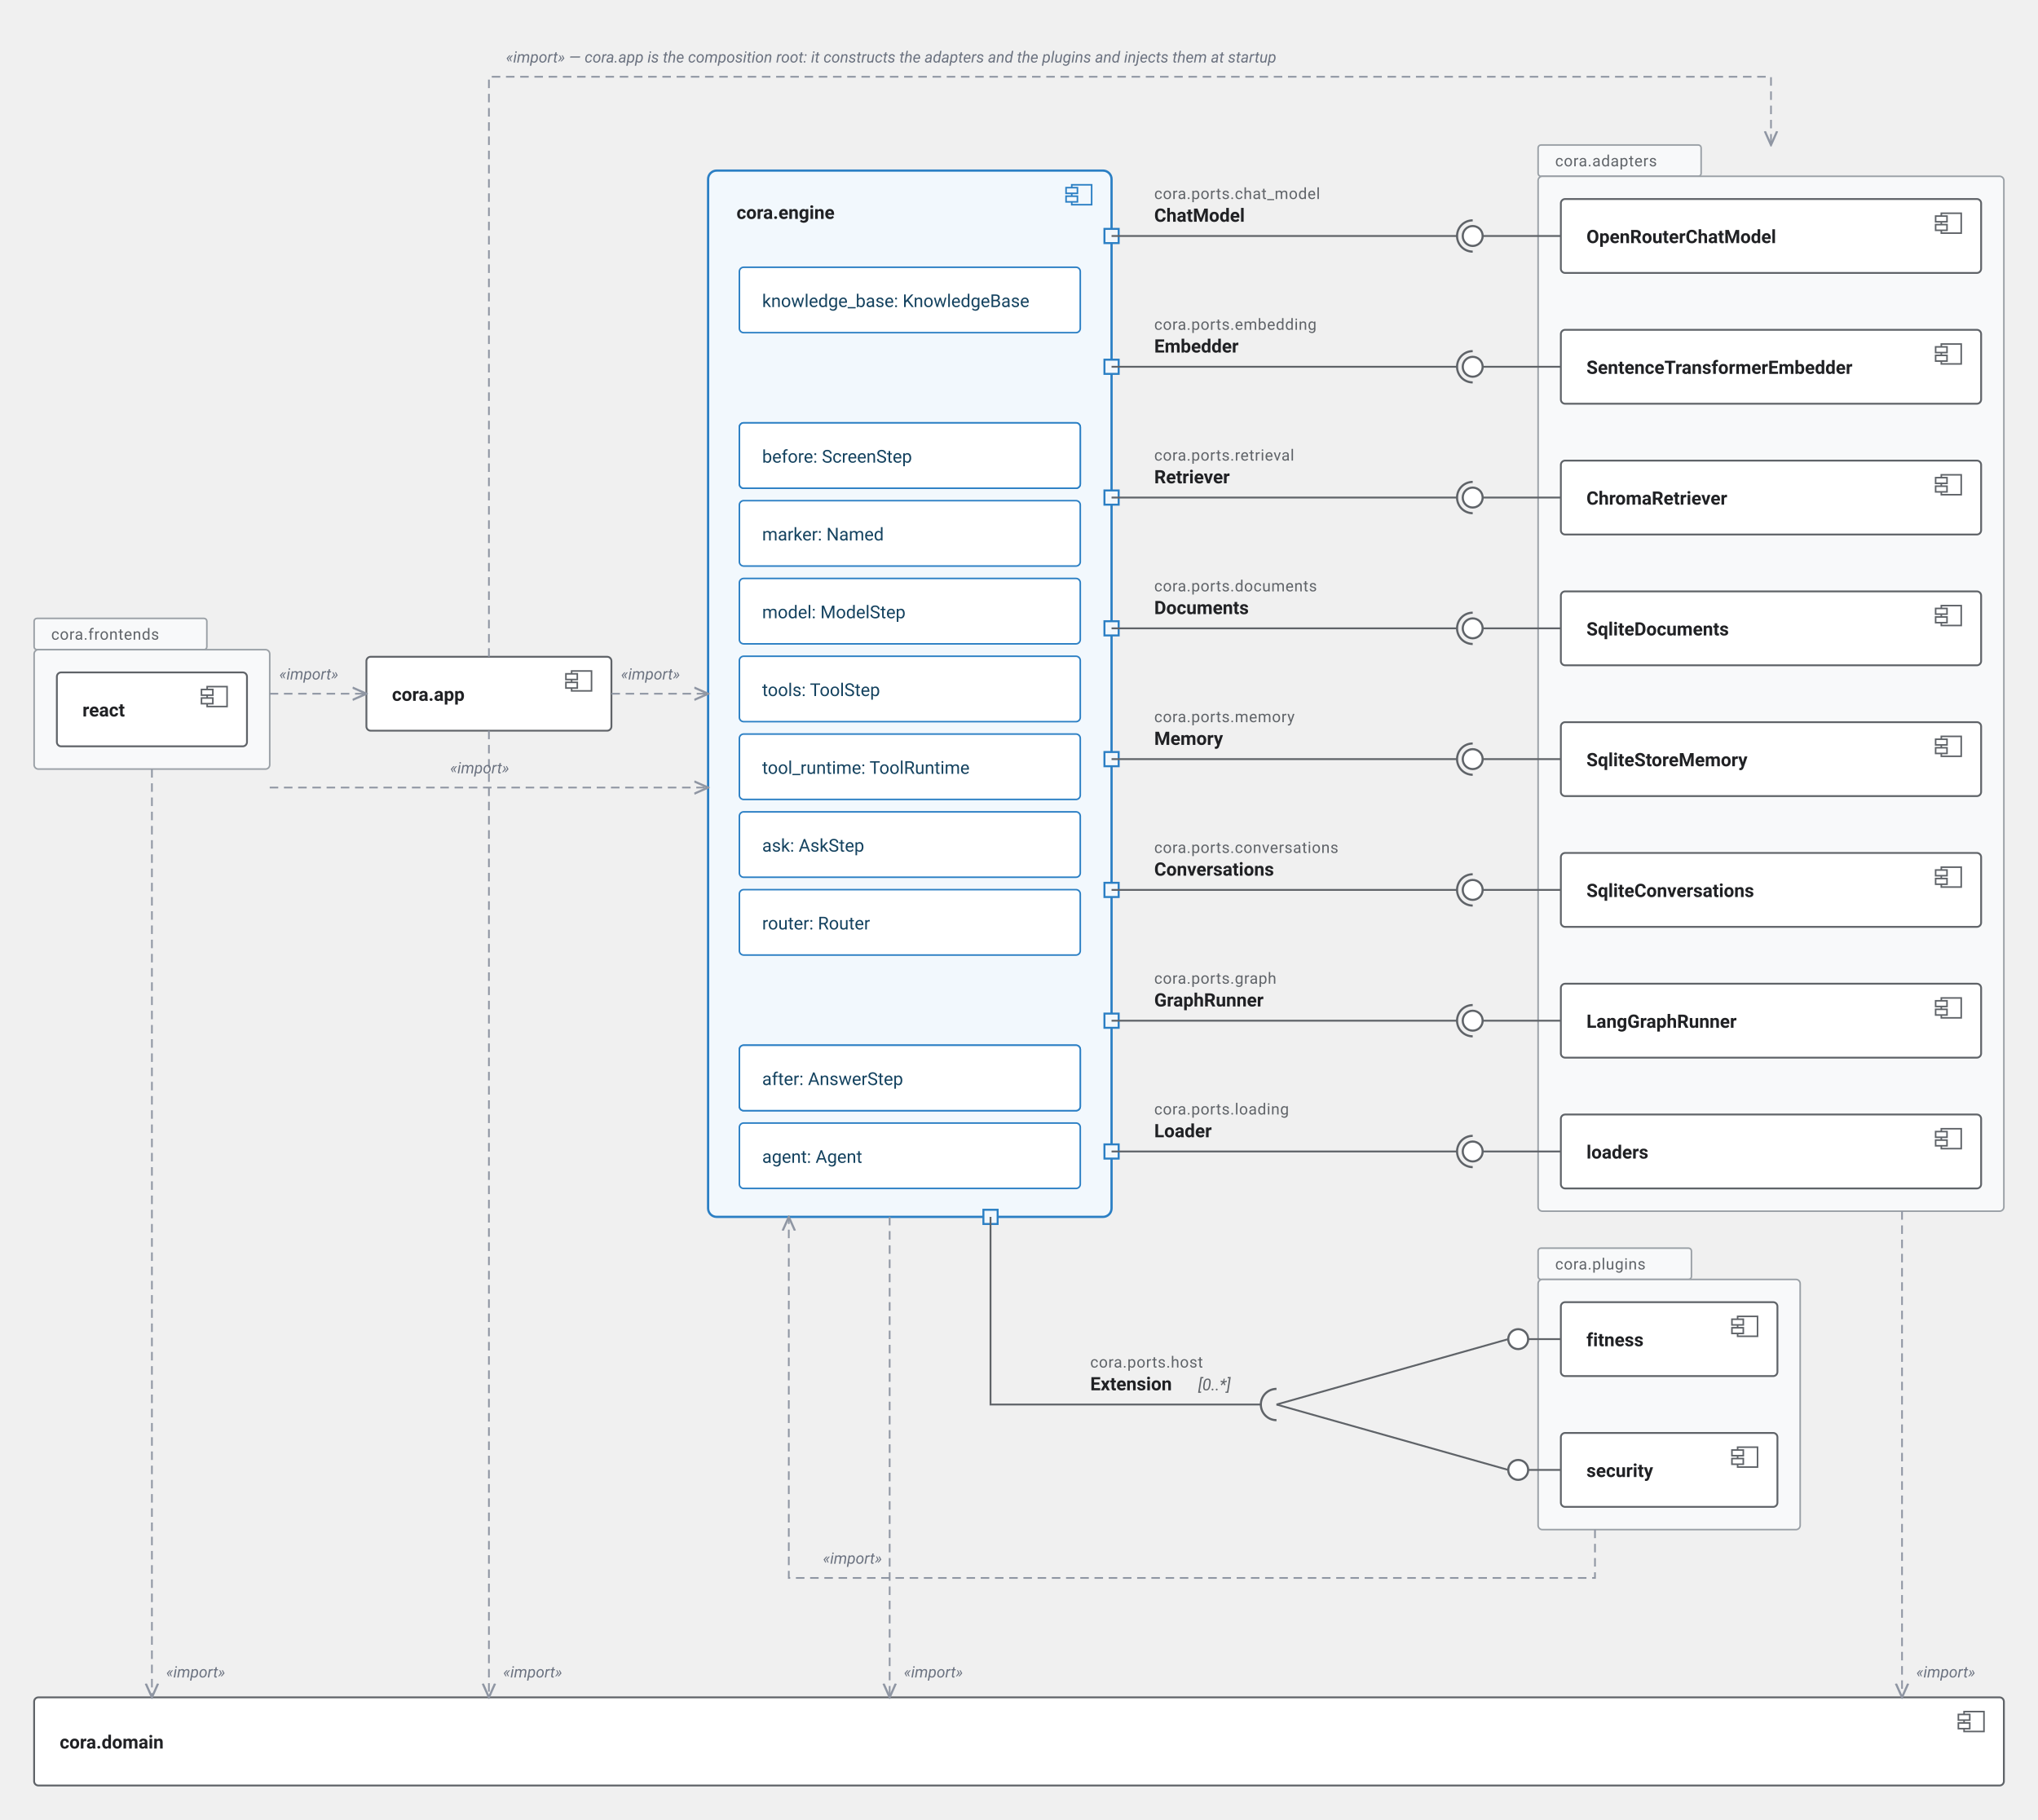
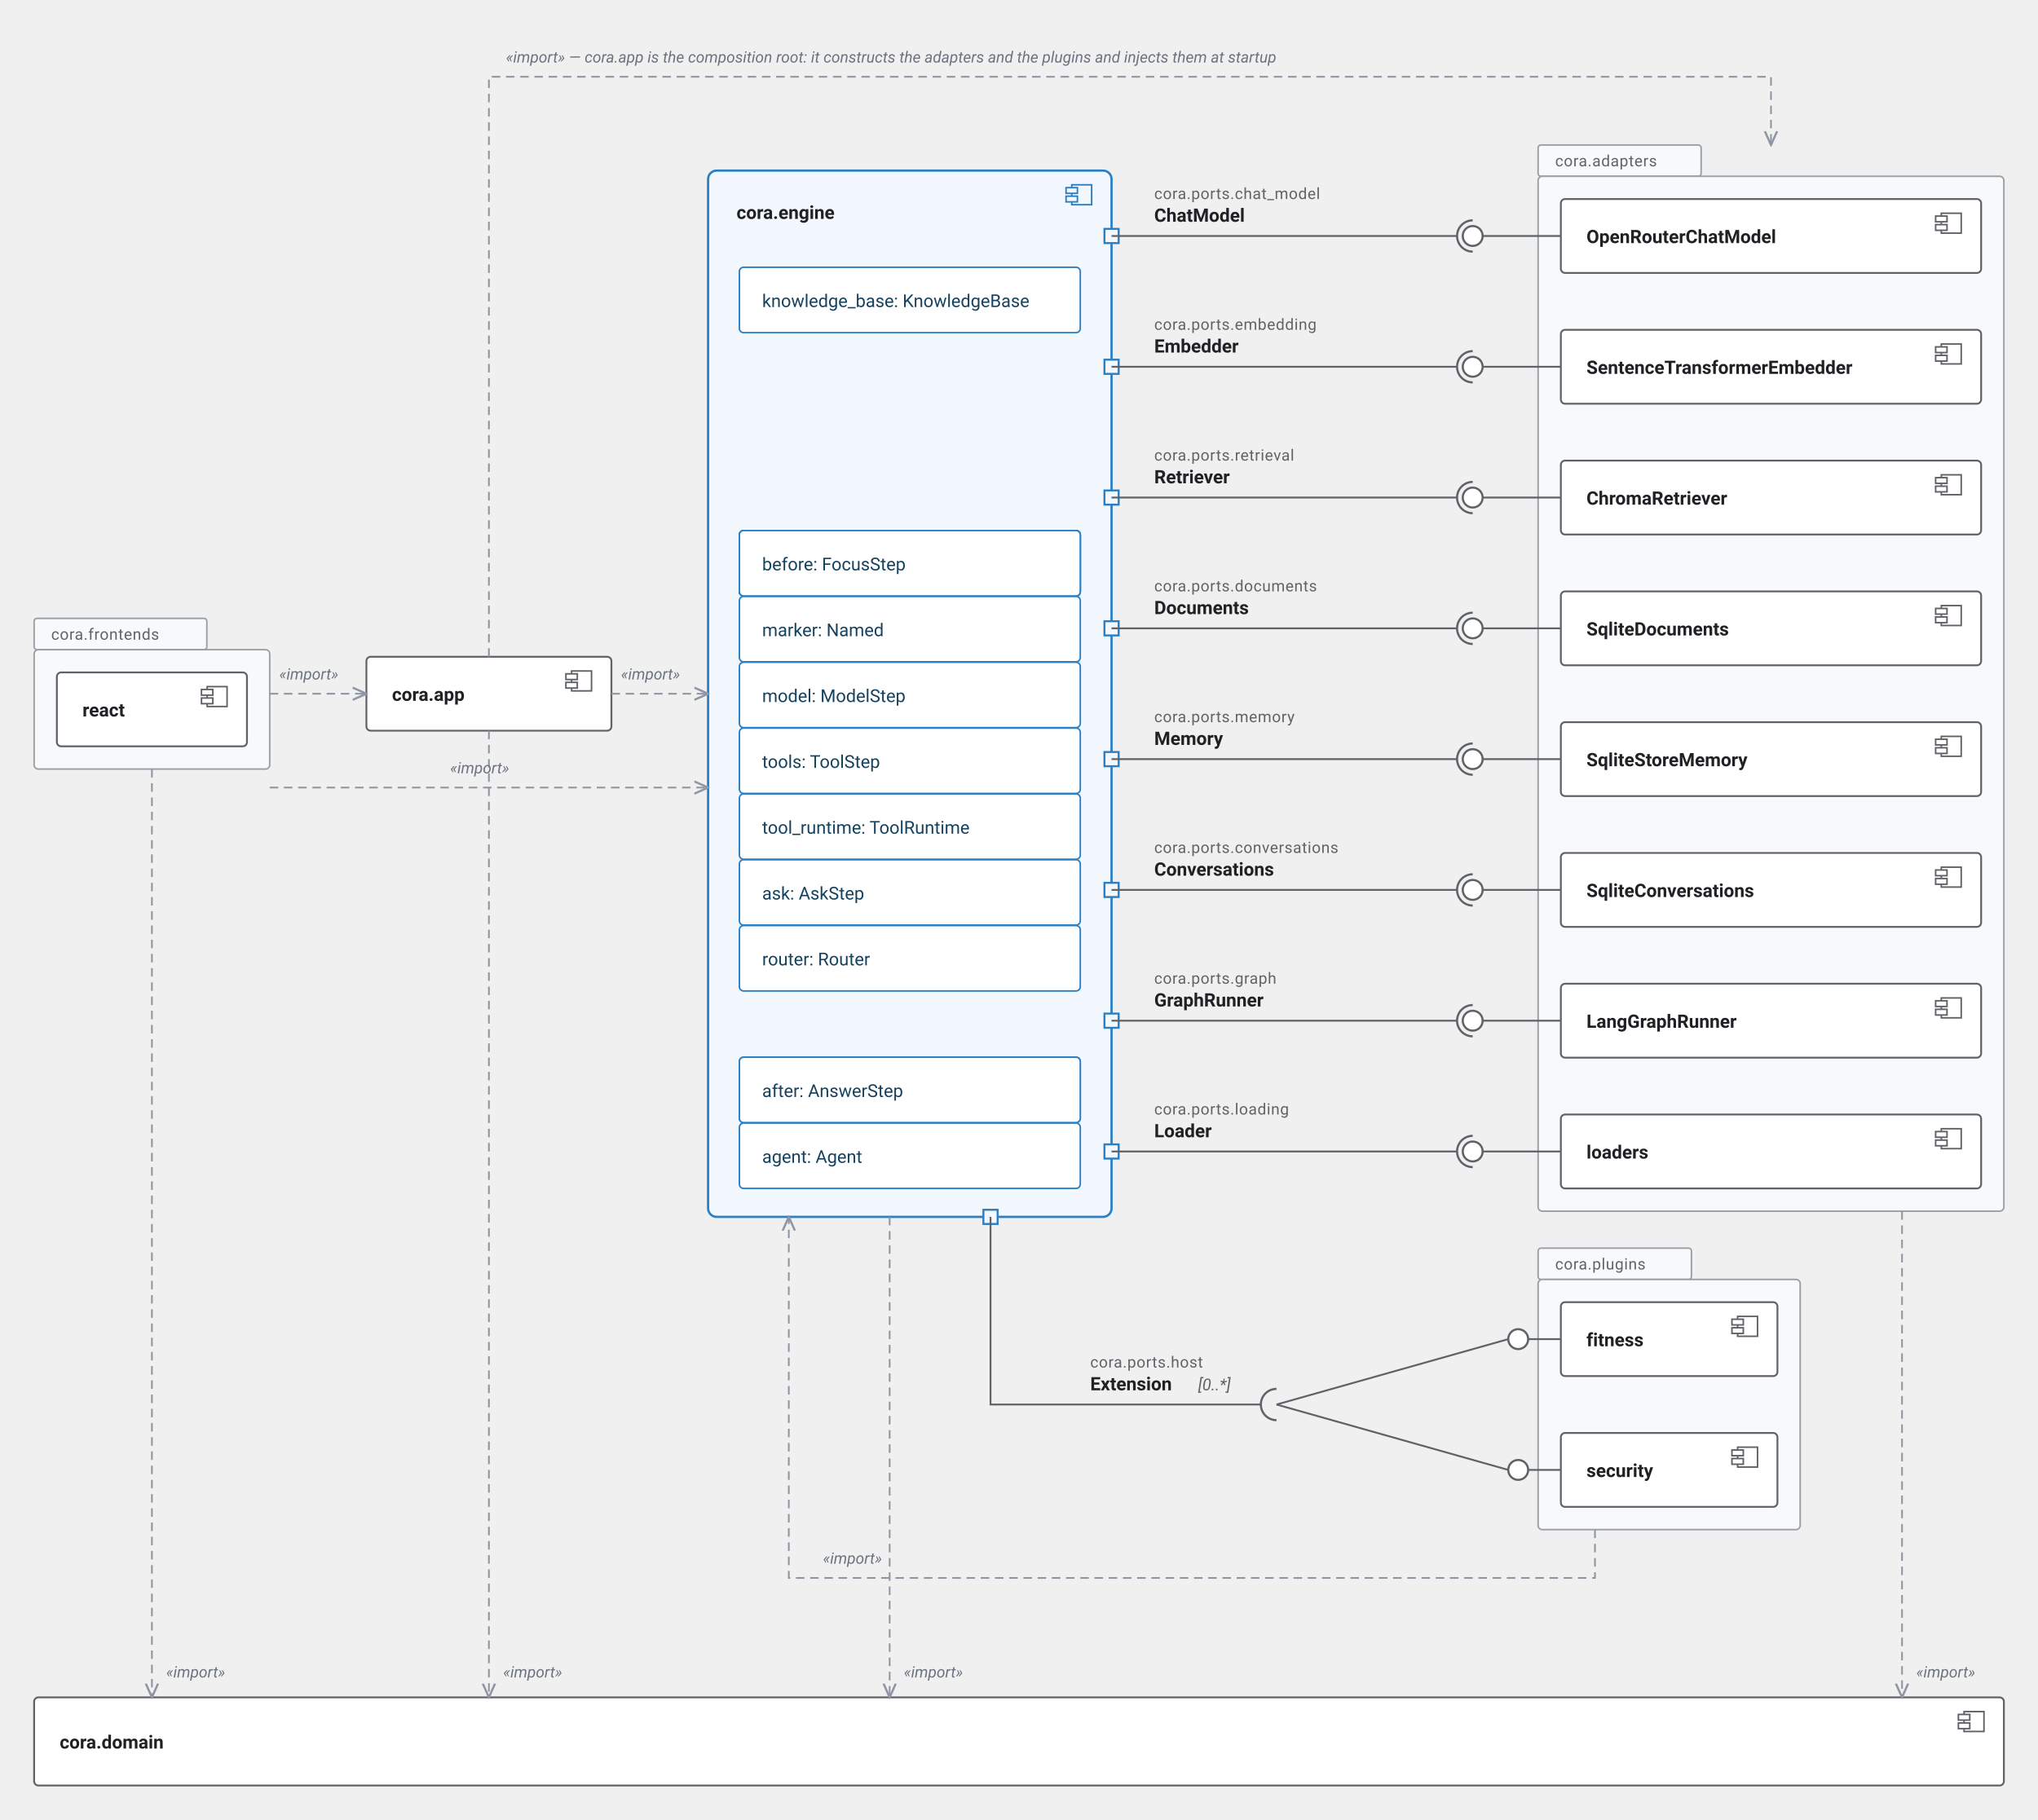
<svg xmlns="http://www.w3.org/2000/svg" viewBox="0 0 1433.35 1280" width="1433.35" height="1280" role="img" aria-label="cora as a UML component diagram: 1 frontends, an engine of 10 parts, 9 required interfaces wired to the components that provide them, and the packages each one imports. Generated by scripts/gen_component_map.py.">
  <style>
    text { font: 13px/1.4 -apple-system, "Segoe UI", Roboto, sans-serif; fill: #202124 }
    .stereotype { font-size: 11px; fill: #5f6368; letter-spacing: .03em }
    .name { font-weight: 600 }
    .role { font-size: 12.5px }
    .engine { fill: #f2f8fd; stroke: #2b7fc4; stroke-width: 1.6 }
    .part { fill: #ffffff; stroke: #2b7fc4; stroke-width: 1.1 }
    .part-name { fill: #14425f }
    .frame { fill: #f8f9fa; stroke: #9aa0a6; stroke-width: 1.1 }
    .outer { fill: #ffffff; stroke: #5f6368; stroke-width: 1.3 }
    .glyph { fill: #ffffff; stroke: #5f6368; stroke-width: 1.1 }
    .glyph-engine { fill: #f2f8fd; stroke: #2b7fc4; stroke-width: 1.1 }
    .socket-port { fill: #f2f8fd; stroke: #2b7fc4; stroke-width: 1.4 }
    .wire { stroke: #5f6368; stroke-width: 1.3; fill: none }
    .socket { stroke: #5f6368; stroke-width: 1.5; fill: none }
    .ball { fill: #ffffff; stroke: #5f6368; stroke-width: 1.5 }
    .port { fill: #202124; font-size: 13px; font-weight: 600 }
    .multiplicity { fill: #5f6368; font-size: 11.5px; font-style: italic }
    .imports { stroke: #8f96a3; stroke-width: 1.2; fill: none;
               stroke-dasharray: 6 4; marker-end: url(#import) }
    .import-label { fill: #6b7280; font-size: 11px; font-style: italic }
    @media (prefers-color-scheme: dark) {
      text { fill: #e8eaed }
      .stereotype { fill: #9aa0a6 }
      .port { fill: #e8eaed }
      .engine { fill: #10283a; stroke: #6fb6ea }
      .part { fill: #1b2b3480; stroke: #6fb6ea }
      .part-name { fill: #cfe6f7 }
      .frame { fill: #2b2c2f; stroke: #9aa0a6 }
      .outer { fill: #303134; stroke: #bdc1c6 }
      .glyph { fill: #303134; stroke: #bdc1c6 }
      .glyph-engine { fill: #10283a; stroke: #6fb6ea }
      .socket-port { fill: #10283a; stroke: #6fb6ea }
      .wire, .socket { stroke: #bdc1c6 }
      .ball { fill: #303134; stroke: #bdc1c6 }
    }
  </style>
  <defs>
    <marker id="import" viewBox="0 0 10 10" refX="9" refY="5" markerWidth="9" markerHeight="9" orient="auto-start-reverse">
      <path d="M 0 1 L 9 5 L 0 9" fill="none" stroke="#8f96a3" stroke-width="1.4" />
    </marker>
  </defs>
  <rect x="24" y="435" width="121.48" height="22" rx="2" class="frame" />
  <rect x="24" y="457" width="165.7" height="84" rx="3" class="frame" />
  <text x="36" y="450" class="stereotype" text-anchor="start">cora.frontends</text>
  <rect x="1081.77" y="102" width="114.66" height="22" rx="2" class="frame" />
  <rect x="1081.77" y="124" width="327.58" height="728" rx="3" class="frame" />
  <text x="1093.77" y="117" class="stereotype" text-anchor="start">cora.adapters</text>
  <rect x="1081.77" y="878" width="107.84" height="22" rx="2" class="frame" />
  <rect x="1081.77" y="900" width="184.32" height="176" rx="3" class="frame" />
  <text x="1093.77" y="893" class="stereotype" text-anchor="start">cora.plugins</text>
  <rect x="498.02" y="120" width="283.75" height="736" rx="6" class="engine" />
  <text x="518.02" y="154" class="name" text-anchor="start">cora.engine</text>
  <rect x="753.77" y="130" width="14" height="14" class="glyph-engine" />
  <rect x="749.77" y="132" width="8" height="4" class="glyph-engine" />
  <rect x="749.77" y="138" width="8" height="4" class="glyph-engine" />
  <rect x="520.02" y="188" width="239.75" height="46" rx="3" class="part" />
  <text x="536.02" y="216" class="part-name role" text-anchor="start">knowledge_base: KnowledgeBase</text>
-   <rect x="520.02" y="297.455" width="239.75" height="46" rx="3" class="part" />
-   <text x="536.02" y="325.455" class="part-name role" text-anchor="start">before: Named</text>
-   <rect x="520.02" y="297.455" width="239.75" height="46" rx="3" class="part" />
-   <text x="536.02" y="325.455" class="part-name role" text-anchor="start">before: ScreenStep</text>
-   <rect x="520.02" y="352.182" width="239.75" height="46" rx="3" class="part" />
-   <text x="536.02" y="380.182" class="part-name role" text-anchor="start">marker: Named</text>
-   <rect x="520.02" y="406.909" width="239.75" height="46" rx="3" class="part" />
-   <text x="536.02" y="434.909" class="part-name role" text-anchor="start">model: ModelStep</text>
-   <rect x="520.02" y="461.636" width="239.75" height="46" rx="3" class="part" />
-   <text x="536.02" y="489.636" class="part-name role" text-anchor="start">tools: ToolStep</text>
-   <rect x="520.02" y="516.364" width="239.75" height="46" rx="3" class="part" />
-   <text x="536.02" y="544.364" class="part-name role" text-anchor="start">tool_runtime: ToolRuntime</text>
-   <rect x="520.02" y="571.091" width="239.75" height="46" rx="3" class="part" />
-   <text x="536.02" y="599.091" class="part-name role" text-anchor="start">ask: AskStep</text>
-   <rect x="520.02" y="625.818" width="239.75" height="46" rx="3" class="part" />
-   <text x="536.02" y="653.818" class="part-name role" text-anchor="start">router: Router</text>
-   <rect x="520.02" y="735.273" width="239.75" height="46" rx="3" class="part" />
-   <text x="536.02" y="763.273" class="part-name role" text-anchor="start">after: Named</text>
-   <rect x="520.02" y="735.273" width="239.75" height="46" rx="3" class="part" />
-   <text x="536.02" y="763.273" class="part-name role" text-anchor="start">after: AnswerStep</text>
+   <rect x="520.02" y="373.231" width="239.75" height="46" rx="3" class="part" />
+   <text x="536.02" y="401.231" class="part-name role" text-anchor="start">before: Named</text>
+   <rect x="520.02" y="373.231" width="239.75" height="46" rx="3" class="part" />
+   <text x="536.02" y="401.231" class="part-name role" text-anchor="start">before: ScreenStep</text>
+   <rect x="520.02" y="373.231" width="239.75" height="46" rx="3" class="part" />
+   <text x="536.02" y="401.231" class="part-name role" text-anchor="start">before: RouteStep</text>
+   <rect x="520.02" y="373.231" width="239.75" height="46" rx="3" class="part" />
+   <text x="536.02" y="401.231" class="part-name role" text-anchor="start">before: FocusStep</text>
+   <rect x="520.02" y="419.538" width="239.75" height="46" rx="3" class="part" />
+   <text x="536.02" y="447.538" class="part-name role" text-anchor="start">marker: Named</text>
+   <rect x="520.02" y="465.846" width="239.75" height="46" rx="3" class="part" />
+   <text x="536.02" y="493.846" class="part-name role" text-anchor="start">model: ModelStep</text>
+   <rect x="520.02" y="512.154" width="239.75" height="46" rx="3" class="part" />
+   <text x="536.02" y="540.154" class="part-name role" text-anchor="start">tools: ToolStep</text>
+   <rect x="520.02" y="558.462" width="239.75" height="46" rx="3" class="part" />
+   <text x="536.02" y="586.462" class="part-name role" text-anchor="start">tool_runtime: ToolRuntime</text>
+   <rect x="520.02" y="604.769" width="239.75" height="46" rx="3" class="part" />
+   <text x="536.02" y="632.769" class="part-name role" text-anchor="start">ask: AskStep</text>
+   <rect x="520.02" y="651.077" width="239.75" height="46" rx="3" class="part" />
+   <text x="536.02" y="679.077" class="part-name role" text-anchor="start">router: Router</text>
+   <rect x="520.02" y="743.692" width="239.75" height="46" rx="3" class="part" />
+   <text x="536.02" y="771.692" class="part-name role" text-anchor="start">after: Named</text>
+   <rect x="520.02" y="743.692" width="239.75" height="46" rx="3" class="part" />
+   <text x="536.02" y="771.692" class="part-name role" text-anchor="start">after: AnswerStep</text>
  <rect x="520.02" y="790" width="239.75" height="46" rx="3" class="part" />
  <text x="536.02" y="818" class="part-name role" text-anchor="start">agent: Agent</text>
  <rect x="40" y="473" width="133.7" height="52" rx="3" class="outer" />
  <text x="58" y="504" class="name" text-anchor="start">react</text>
  <rect x="145.7" y="483" width="14" height="14" class="glyph" />
  <rect x="141.7" y="485" width="8" height="4" class="glyph" />
  <rect x="141.7" y="491" width="8" height="4" class="glyph" />
  <rect x="257.7" y="462" width="172.32" height="52" rx="3" class="outer" />
  <text x="275.7" y="493" class="name" text-anchor="start">cora.app</text>
  <rect x="402.02" y="472" width="14" height="14" class="glyph" />
  <rect x="398.02" y="474" width="8" height="4" class="glyph" />
  <rect x="398.02" y="480" width="8" height="4" class="glyph" />
  <rect x="24" y="1194" width="1385.35" height="62" rx="3" class="outer" />
  <text x="42" y="1230" class="name" text-anchor="start">cora.domain</text>
  <rect x="1381.35" y="1204" width="14" height="14" class="glyph" />
  <rect x="1377.35" y="1206" width="8" height="4" class="glyph" />
  <rect x="1377.35" y="1212" width="8" height="4" class="glyph" />
  <rect x="1097.77" y="140" width="295.58" height="52" rx="3" class="outer" />
  <text x="1115.77" y="171" class="name" text-anchor="start">OpenRouterChatModel</text>
  <rect x="1365.35" y="150" width="14" height="14" class="glyph" />
  <rect x="1361.35" y="152" width="8" height="4" class="glyph" />
  <rect x="1361.35" y="158" width="8" height="4" class="glyph" />
  <rect x="1097.77" y="232" width="295.58" height="52" rx="3" class="outer" />
  <text x="1115.77" y="263" class="name" text-anchor="start">SentenceTransformerEmbedder</text>
  <rect x="1365.35" y="242" width="14" height="14" class="glyph" />
  <rect x="1361.35" y="244" width="8" height="4" class="glyph" />
  <rect x="1361.35" y="250" width="8" height="4" class="glyph" />
  <rect x="1097.77" y="324" width="295.58" height="52" rx="3" class="outer" />
  <text x="1115.77" y="355" class="name" text-anchor="start">ChromaRetriever</text>
  <rect x="1365.35" y="334" width="14" height="14" class="glyph" />
  <rect x="1361.35" y="336" width="8" height="4" class="glyph" />
  <rect x="1361.35" y="342" width="8" height="4" class="glyph" />
  <rect x="1097.77" y="416" width="295.58" height="52" rx="3" class="outer" />
  <text x="1115.77" y="447" class="name" text-anchor="start">SqliteDocuments</text>
  <rect x="1365.35" y="426" width="14" height="14" class="glyph" />
  <rect x="1361.35" y="428" width="8" height="4" class="glyph" />
  <rect x="1361.35" y="434" width="8" height="4" class="glyph" />
  <rect x="1097.77" y="508" width="295.58" height="52" rx="3" class="outer" />
  <text x="1115.77" y="539" class="name" text-anchor="start">SqliteStoreMemory</text>
  <rect x="1365.35" y="518" width="14" height="14" class="glyph" />
  <rect x="1361.35" y="520" width="8" height="4" class="glyph" />
  <rect x="1361.35" y="526" width="8" height="4" class="glyph" />
  <rect x="1097.77" y="600" width="295.58" height="52" rx="3" class="outer" />
  <text x="1115.77" y="631" class="name" text-anchor="start">SqliteConversations</text>
  <rect x="1365.35" y="610" width="14" height="14" class="glyph" />
  <rect x="1361.35" y="612" width="8" height="4" class="glyph" />
  <rect x="1361.35" y="618" width="8" height="4" class="glyph" />
  <rect x="1097.77" y="692" width="295.58" height="52" rx="3" class="outer" />
  <text x="1115.77" y="723" class="name" text-anchor="start">LangGraphRunner</text>
  <rect x="1365.35" y="702" width="14" height="14" class="glyph" />
  <rect x="1361.35" y="704" width="8" height="4" class="glyph" />
  <rect x="1361.35" y="710" width="8" height="4" class="glyph" />
  <rect x="1097.77" y="784" width="295.58" height="52" rx="3" class="outer" />
  <text x="1115.77" y="815" class="name" text-anchor="start">loaders</text>
  <rect x="1365.35" y="794" width="14" height="14" class="glyph" />
  <rect x="1361.35" y="796" width="8" height="4" class="glyph" />
  <rect x="1361.35" y="802" width="8" height="4" class="glyph" />
  <rect x="1097.77" y="916" width="152.32" height="52" rx="3" class="outer" />
  <text x="1115.77" y="947" class="name" text-anchor="start">fitness</text>
  <rect x="1222.09" y="926" width="14" height="14" class="glyph" />
  <rect x="1218.09" y="928" width="8" height="4" class="glyph" />
  <rect x="1218.09" y="934" width="8" height="4" class="glyph" />
  <rect x="1097.77" y="1008" width="152.32" height="52" rx="3" class="outer" />
  <text x="1115.77" y="1039" class="name" text-anchor="start">security</text>
  <rect x="1222.09" y="1018" width="14" height="14" class="glyph" />
  <rect x="1218.09" y="1020" width="8" height="4" class="glyph" />
  <rect x="1218.09" y="1026" width="8" height="4" class="glyph" />
  <rect x="776.77" y="161" width="10" height="10" class="socket-port" />
  <path d="M 781.77 166 L 1024.77 166" class="wire" />
  <path d="M 1035.77 155 A 11 11 0 0 0 1035.77 177" class="socket" />
  <circle cx="1035.77" cy="166" r="7" class="ball" />
  <path d="M 1042.77 166 L 1097.77 166" class="wire" />
  <text x="811.77" y="140" class="stereotype" text-anchor="start">cora.ports.chat_model</text>
  <text x="811.77" y="156" class="port" text-anchor="start">ChatModel</text>
  <rect x="776.77" y="253" width="10" height="10" class="socket-port" />
  <path d="M 781.77 258 L 1024.77 258" class="wire" />
  <path d="M 1035.77 247 A 11 11 0 0 0 1035.77 269" class="socket" />
  <circle cx="1035.77" cy="258" r="7" class="ball" />
  <path d="M 1042.77 258 L 1097.77 258" class="wire" />
  <text x="811.77" y="232" class="stereotype" text-anchor="start">cora.ports.embedding</text>
  <text x="811.77" y="248" class="port" text-anchor="start">Embedder</text>
  <rect x="776.77" y="345" width="10" height="10" class="socket-port" />
  <path d="M 781.77 350 L 1024.77 350" class="wire" />
  <path d="M 1035.77 339 A 11 11 0 0 0 1035.77 361" class="socket" />
  <circle cx="1035.77" cy="350" r="7" class="ball" />
  <path d="M 1042.77 350 L 1097.77 350" class="wire" />
  <text x="811.77" y="324" class="stereotype" text-anchor="start">cora.ports.retrieval</text>
  <text x="811.77" y="340" class="port" text-anchor="start">Retriever</text>
  <rect x="776.77" y="437" width="10" height="10" class="socket-port" />
  <path d="M 781.77 442 L 1024.77 442" class="wire" />
  <path d="M 1035.77 431 A 11 11 0 0 0 1035.77 453" class="socket" />
  <circle cx="1035.77" cy="442" r="7" class="ball" />
  <path d="M 1042.77 442 L 1097.77 442" class="wire" />
  <text x="811.77" y="416" class="stereotype" text-anchor="start">cora.ports.documents</text>
  <text x="811.77" y="432" class="port" text-anchor="start">Documents</text>
  <rect x="776.77" y="529" width="10" height="10" class="socket-port" />
  <path d="M 781.77 534 L 1024.77 534" class="wire" />
  <path d="M 1035.77 523 A 11 11 0 0 0 1035.77 545" class="socket" />
  <circle cx="1035.77" cy="534" r="7" class="ball" />
  <path d="M 1042.77 534 L 1097.77 534" class="wire" />
  <text x="811.77" y="508" class="stereotype" text-anchor="start">cora.ports.memory</text>
  <text x="811.77" y="524" class="port" text-anchor="start">Memory</text>
  <rect x="776.77" y="621" width="10" height="10" class="socket-port" />
  <path d="M 781.77 626 L 1024.77 626" class="wire" />
  <path d="M 1035.77 615 A 11 11 0 0 0 1035.77 637" class="socket" />
  <circle cx="1035.77" cy="626" r="7" class="ball" />
  <path d="M 1042.77 626 L 1097.77 626" class="wire" />
  <text x="811.77" y="600" class="stereotype" text-anchor="start">cora.ports.conversations</text>
  <text x="811.77" y="616" class="port" text-anchor="start">Conversations</text>
  <rect x="776.77" y="713" width="10" height="10" class="socket-port" />
  <path d="M 781.77 718 L 1024.77 718" class="wire" />
  <path d="M 1035.77 707 A 11 11 0 0 0 1035.77 729" class="socket" />
  <circle cx="1035.77" cy="718" r="7" class="ball" />
  <path d="M 1042.77 718 L 1097.77 718" class="wire" />
  <text x="811.77" y="692" class="stereotype" text-anchor="start">cora.ports.graph</text>
  <text x="811.77" y="708" class="port" text-anchor="start">GraphRunner</text>
  <rect x="776.77" y="805" width="10" height="10" class="socket-port" />
  <path d="M 781.77 810 L 1024.77 810" class="wire" />
  <path d="M 1035.77 799 A 11 11 0 0 0 1035.77 821" class="socket" />
  <circle cx="1035.77" cy="810" r="7" class="ball" />
  <path d="M 1042.77 810 L 1097.77 810" class="wire" />
  <text x="811.77" y="784" class="stereotype" text-anchor="start">cora.ports.loading</text>
  <text x="811.77" y="800" class="port" text-anchor="start">Loader</text>
  <rect x="691.645" y="851" width="10" height="10" class="socket-port" />
  <path d="M 696.645 856 L 696.645 988 L 886.77 988" class="wire" />
  <path d="M 897.77 977 A 11 11 0 0 0 897.77 999" class="socket" />
  <text x="766.77" y="962" class="stereotype" text-anchor="start">cora.ports.host</text>
  <text x="766.77" y="978" class="port" text-anchor="start">Extension</text>
  <text x="842.63" y="978" class="multiplicity" text-anchor="start">[0..*]</text>
  <path d="M 897.77 988 L 1060.77 942" class="wire" />
  <circle cx="1067.77" cy="942" r="7" class="ball" />
  <path d="M 1074.77 942 L 1097.77 942" class="wire" />
  <path d="M 897.77 988 L 1060.77 1034" class="wire" />
  <circle cx="1067.77" cy="1034" r="7" class="ball" />
  <path d="M 1074.77 1034 L 1097.77 1034" class="wire" />
  <path d="M 1337.72 852 L 1337.72 1194" class="imports" />
  <text x="1347.72" y="1180" class="import-label" text-anchor="start">«import»</text>
  <path d="M 343.86 462 L 343.86 54 L 1245.56 54 L 1245.56 102" class="imports" />
  <text x="355.86" y="44" class="import-label" text-anchor="start">«import» — cora.app is the composition root: it constructs the adapters and the plugins and injects them at startup</text>
  <path d="M 343.86 514 L 343.86 1194" class="imports" />
  <text x="353.86" y="1180" class="import-label" text-anchor="start">«import»</text>
  <path d="M 430.02 488 L 498.02 488" class="imports" />
  <text x="436.74" y="478" class="import-label" text-anchor="start">«import»</text>
  <path d="M 625.707 856 L 625.707 1194" class="imports" />
  <text x="635.707" y="1180" class="import-label" text-anchor="start">«import»</text>
  <path d="M 189.7 488 L 257.7 488" class="imports" />
  <text x="196.42" y="478" class="import-label" text-anchor="start">«import»</text>
  <path d="M 106.85 541 L 106.85 1194" class="imports" />
  <text x="116.85" y="1180" class="import-label" text-anchor="start">«import»</text>
  <path d="M 189.7 554 L 498.02 554" class="imports" />
  <text x="316.58" y="544" class="import-label" text-anchor="start">«import»</text>
  <path d="M 1121.77 1076 L 1121.77 1110 L 554.77 1110 L 554.77 856" class="imports" />
  <text x="578.77" y="1100" class="import-label" text-anchor="start">«import»</text>
</svg>
